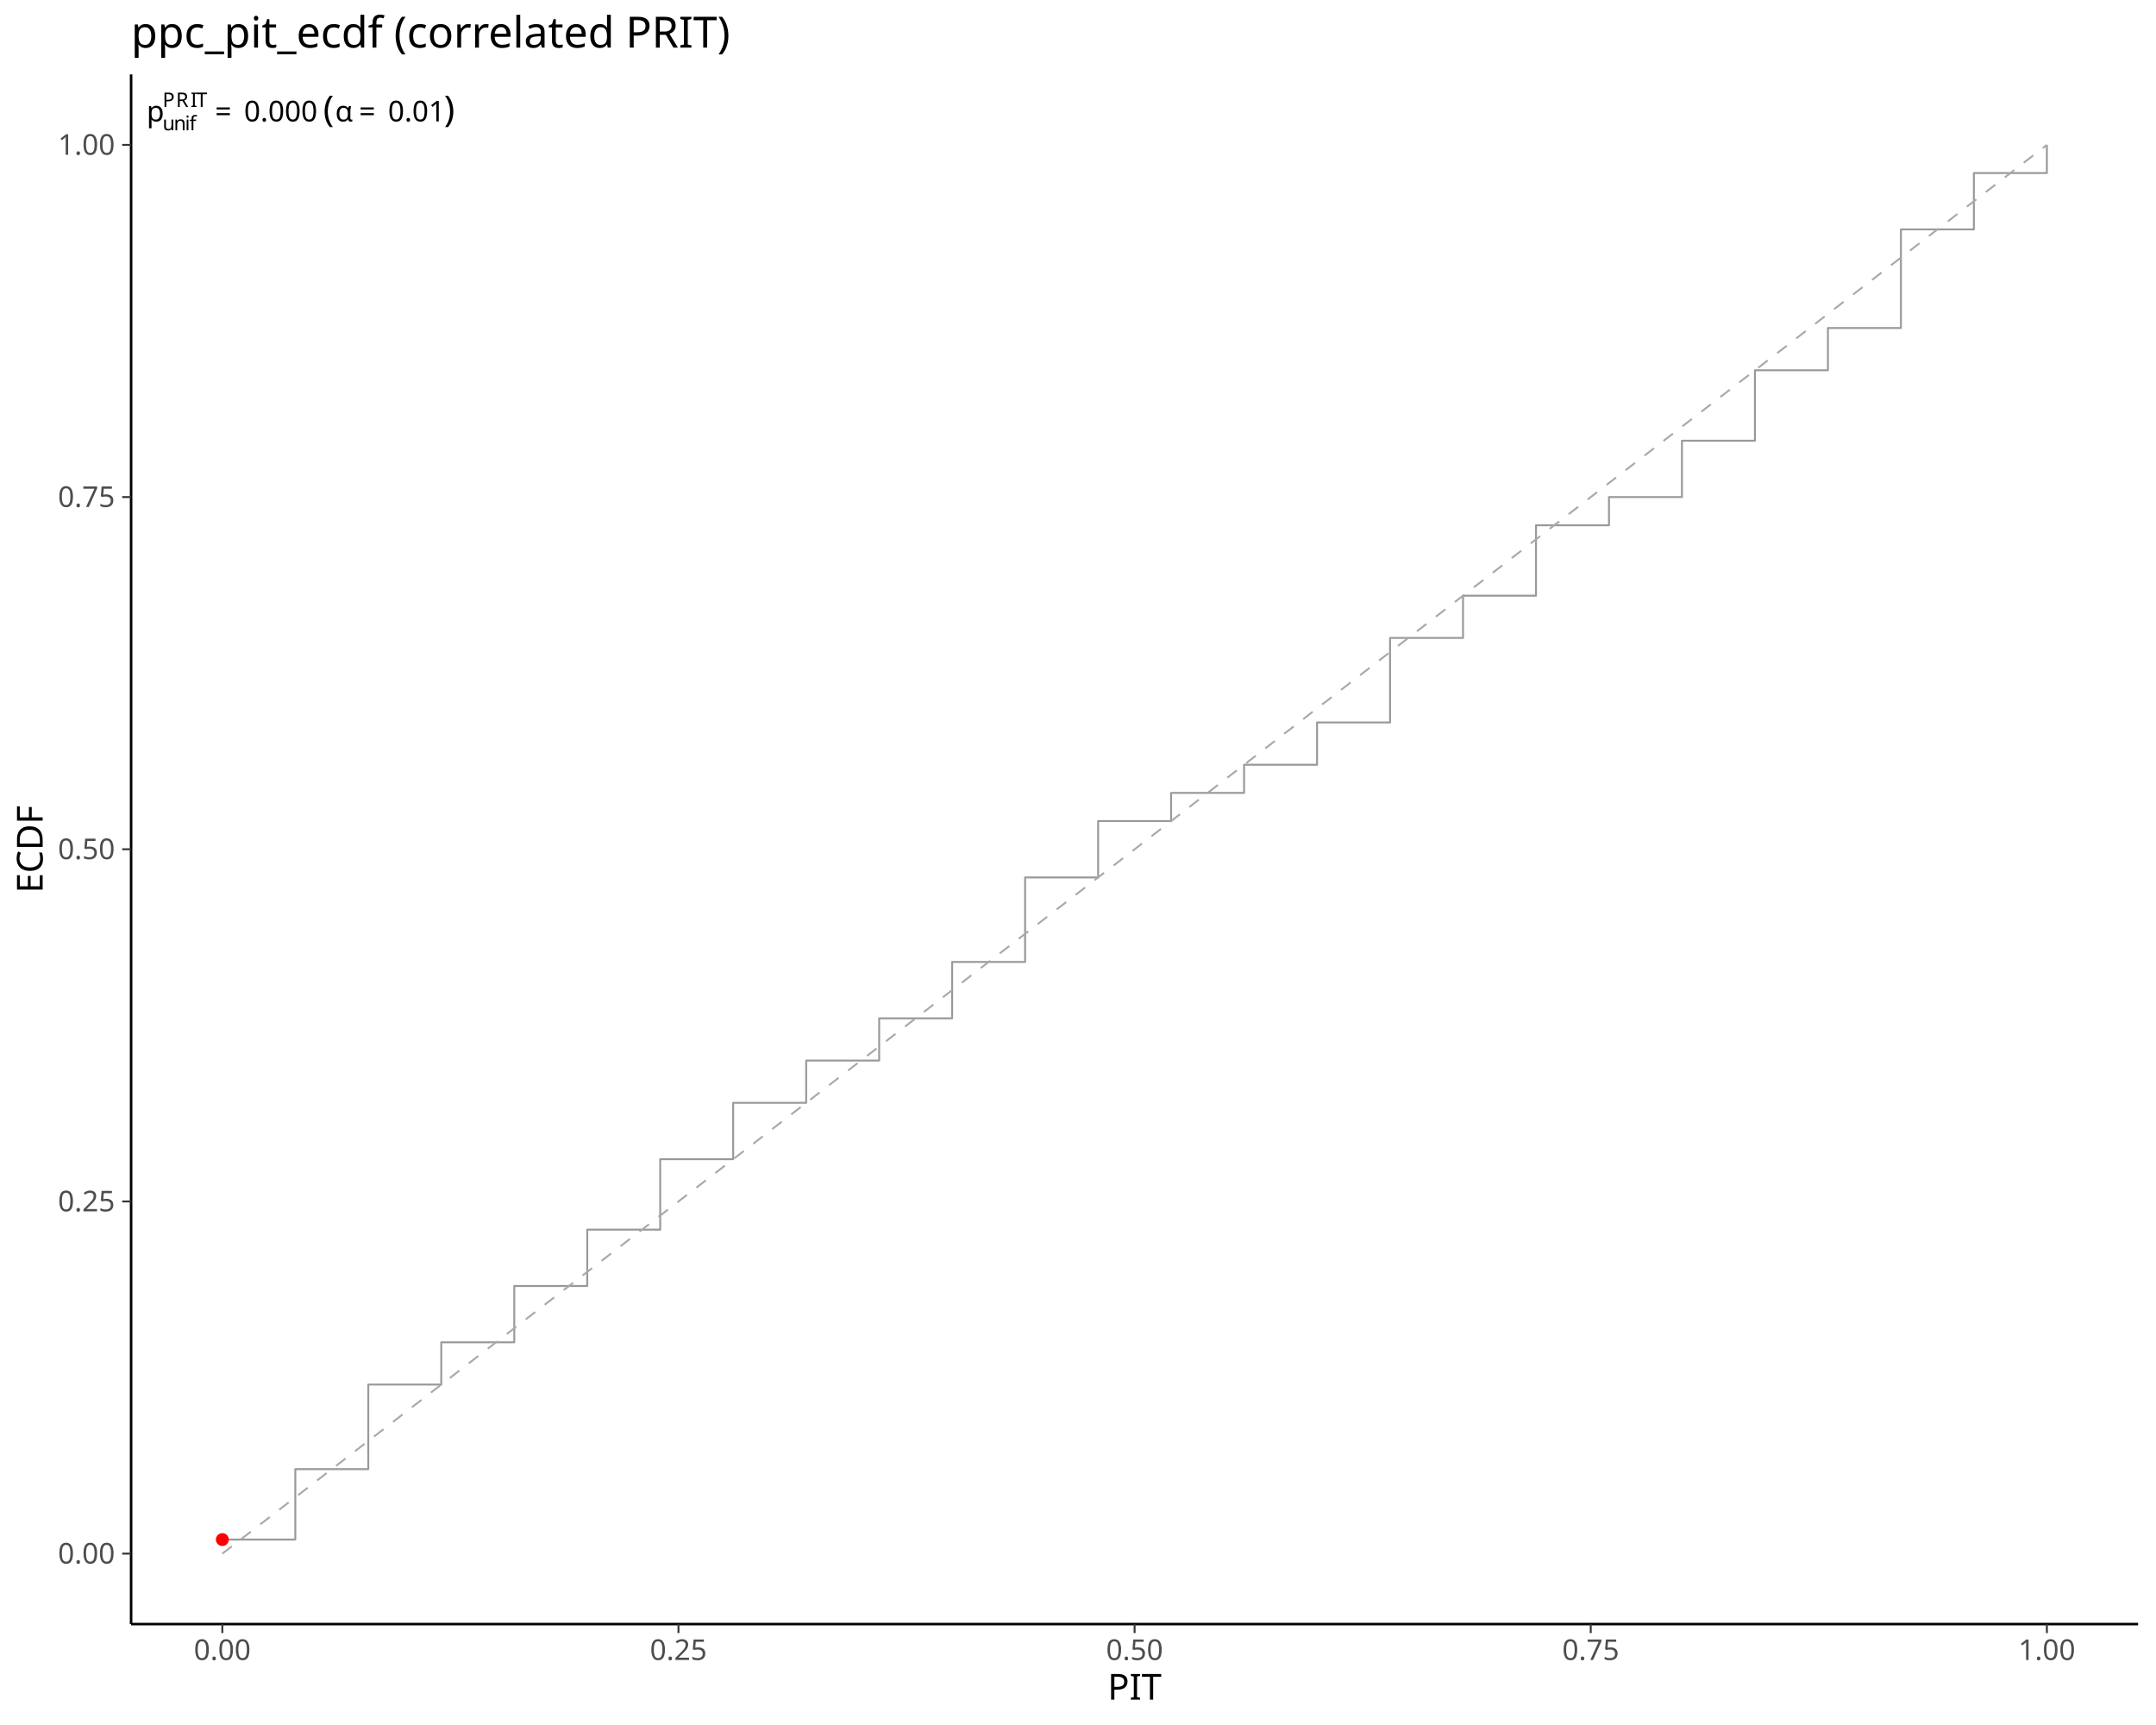
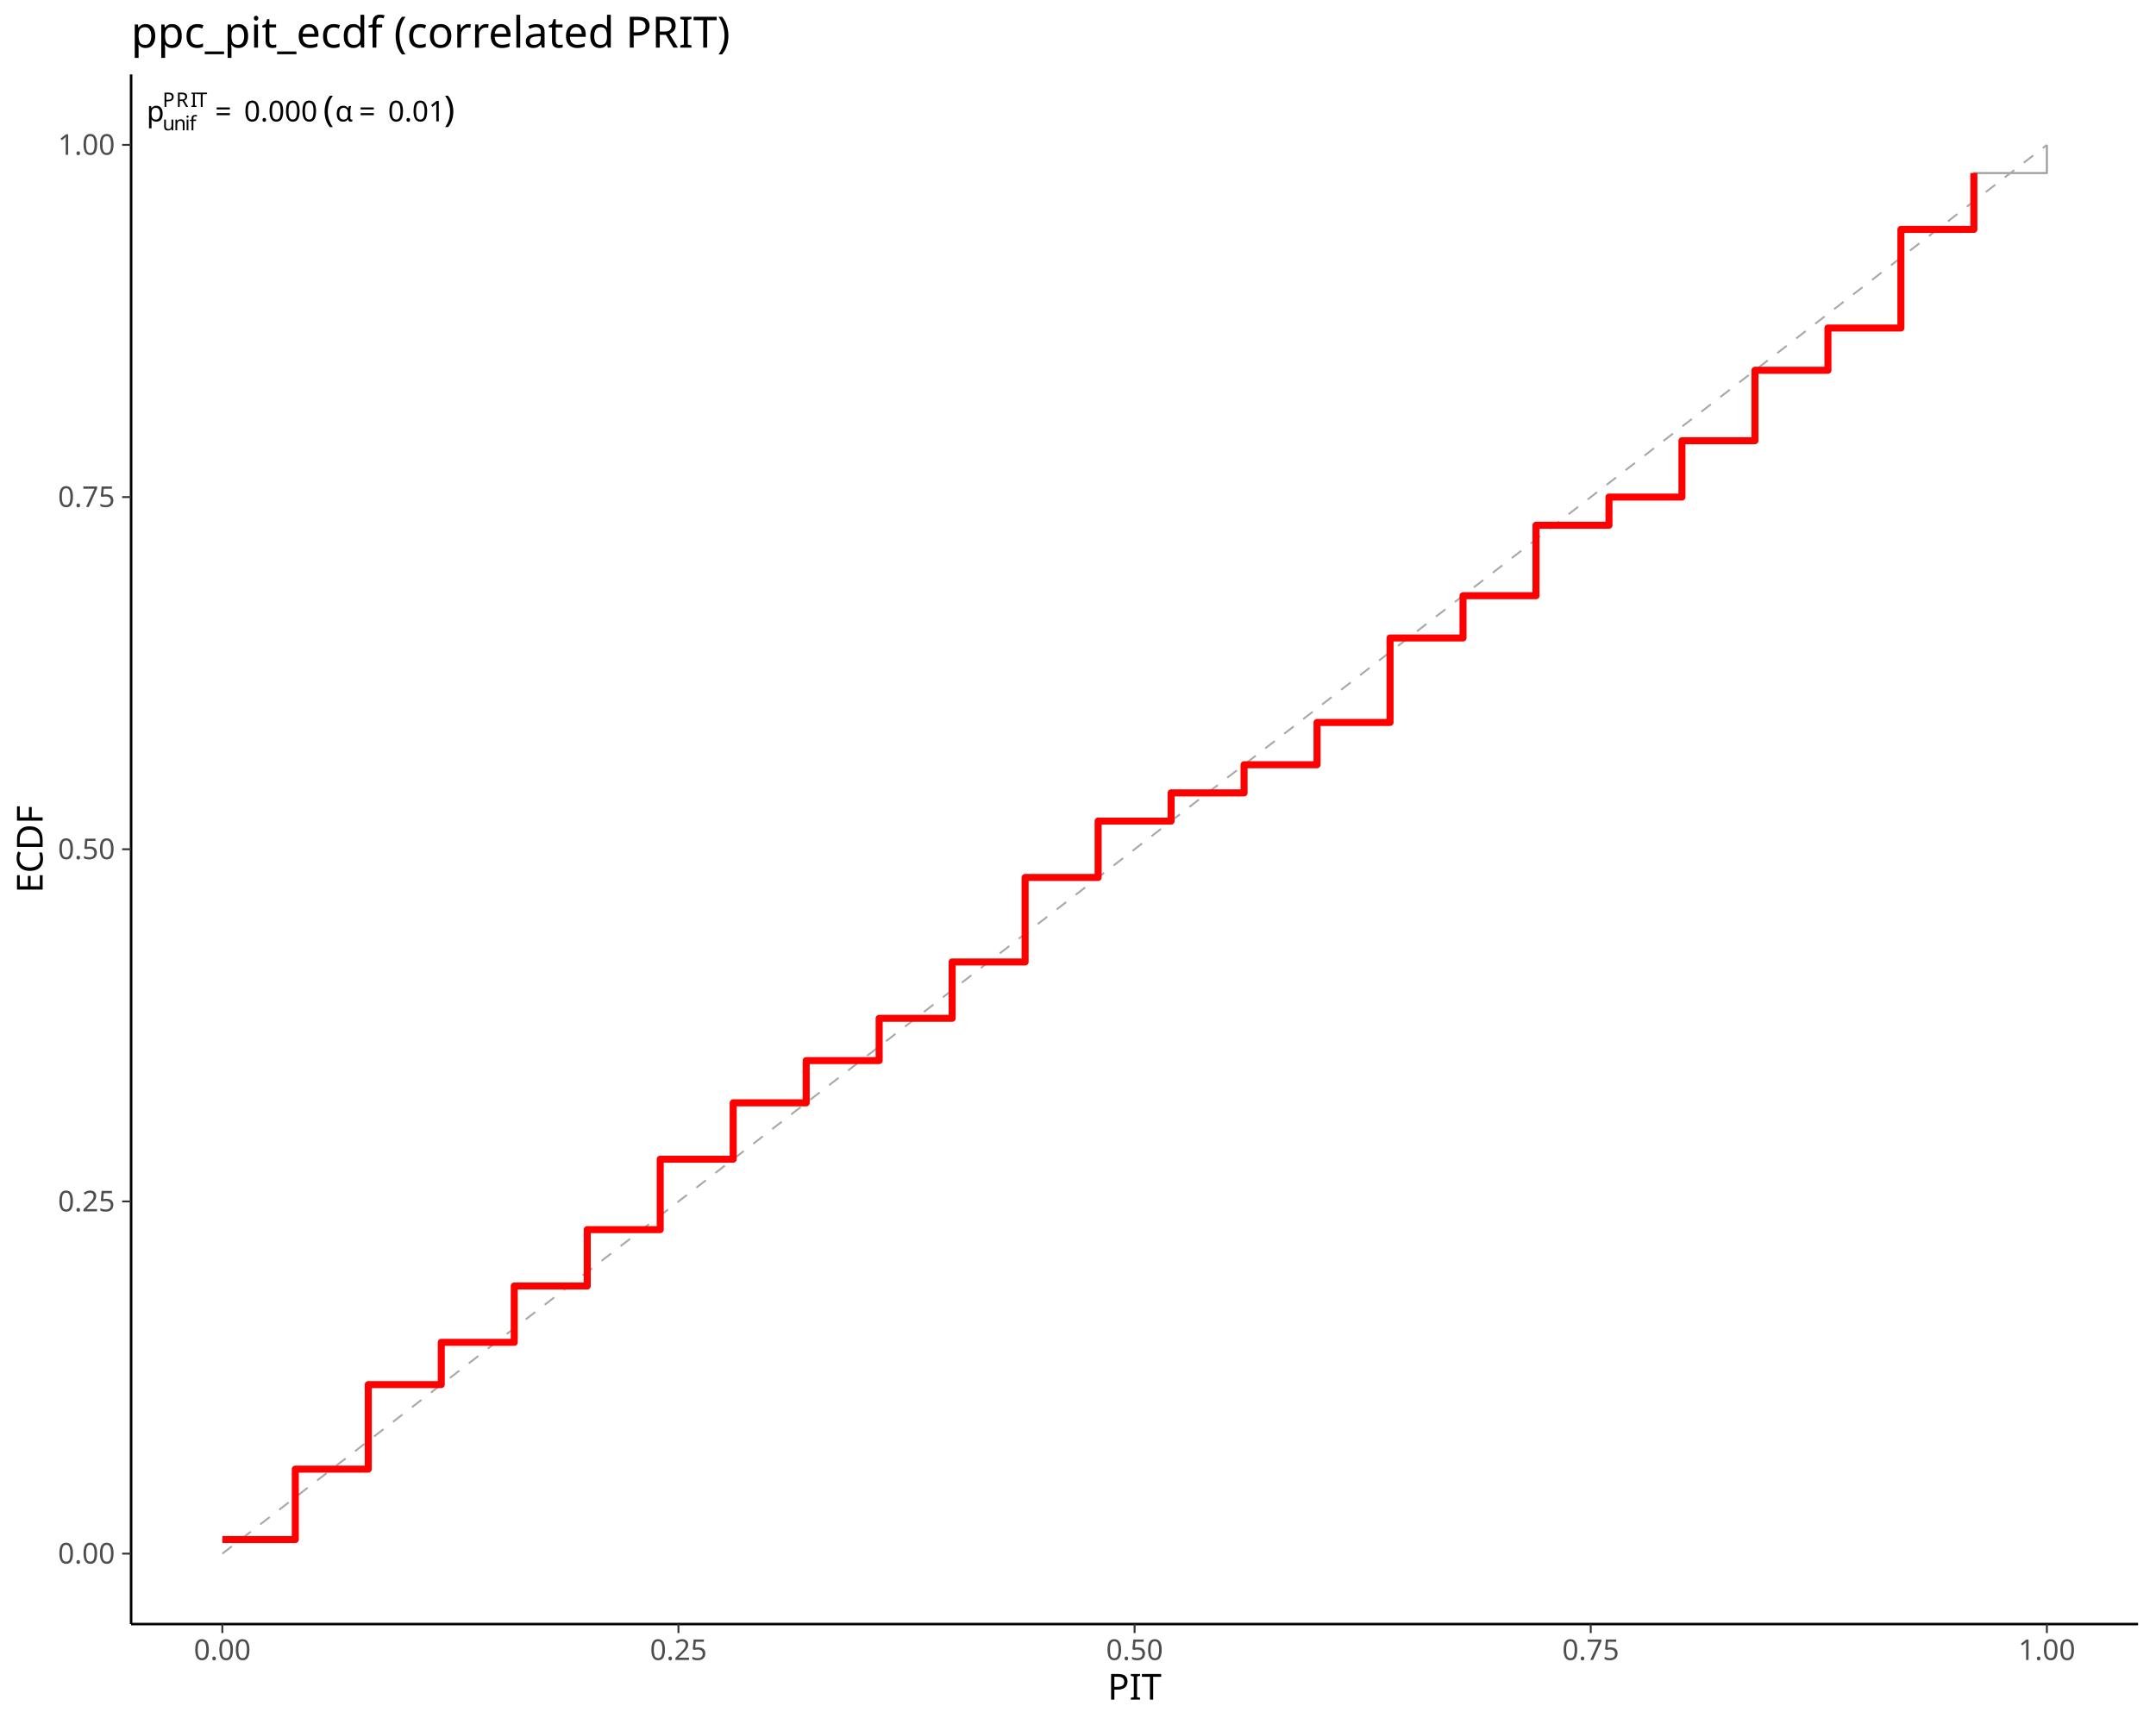
<svg xmlns="http://www.w3.org/2000/svg" class="svglite" data-engine-version="2.0" width="720.00pt" height="576.00pt" viewBox="0 0 720.00 576.00">
  <defs>
    <style type="text/css">
    .svglite line, .svglite polyline, .svglite polygon, .svglite path, .svglite rect, .svglite circle {
      fill: none;
      stroke: #000000;
      stroke-linecap: round;
      stroke-linejoin: round;
      stroke-miterlimit: 10.00;
    }
  </style>
  </defs>
  <rect width="100%" height="100%" style="stroke: none; fill: #FFFFFF;" />
  <defs>
    <clipPath id="cpMC4wMHw3MjAuMDB8MC4wMHw1NzYuMDA=">
      <rect x="0.00" y="0.00" width="720.00" height="576.00" />
    </clipPath>
  </defs>
  <g clip-path="url(#cpMC4wMHw3MjAuMDB8MC4wMHw1NzYuMDA=)">
</g>
  <defs>
    <clipPath id="cpNDMuNzh8NzE0LjAyfDI0Ljg1fDU0Mi4zMA==">
      <rect x="43.78" y="24.85" width="670.24" height="517.45" />
    </clipPath>
  </defs>
  <g clip-path="url(#cpNDMuNzh8NzE0LjAyfDI0Ljg1fDU0Mi4zMA==)">
    <polyline points="74.25,514.08 98.62,514.08 98.62,490.56 122.99,490.56 122.99,462.33 147.36,462.33 147.36,448.22 171.74,448.22 171.74,429.41 196.11,429.41 196.11,410.59 220.48,410.59 220.48,387.07 244.85,387.07 244.85,368.25 269.23,368.25 269.23,354.14 293.60,354.14 293.60,340.03 317.97,340.03 317.97,321.21 342.34,321.21 342.34,292.99 366.72,292.99 366.72,274.17 391.09,274.17 391.09,264.76 415.46,264.76 415.46,255.36 439.83,255.36 439.83,241.24 464.21,241.24 464.21,213.02 488.58,213.02 488.58,198.91 512.95,198.91 512.95,175.39 537.32,175.39 537.32,165.98 561.69,165.98 561.69,147.16 586.07,147.16 586.07,123.64 610.44,123.64 610.44,109.53 634.81,109.53 634.81,76.60 659.18,76.60 659.18,57.78 683.56,57.78 683.56,48.38 " style="stroke-width: 0.64; stroke: #999999; stroke-linecap: butt;" />
    <line x1="74.25" y1="518.78" x2="683.56" y2="48.38" style="stroke-width: 0.64; stroke: #A9A9A9; stroke-dasharray: 4.00,4.00; stroke-linecap: butt;" />
-     <circle cx="74.25" cy="514.08" r="1.77" style="stroke-width: 0.77; stroke: #FF0000; fill: #FF0000;" />
+     <polyline points="74.25,514.08 98.62,514.08 98.62,490.56 122.99,490.56 122.99,462.33 147.36,462.33 147.36,448.22 171.74,448.22 171.74,429.41 196.11,429.41 196.11,410.59 220.48,410.59 220.48,387.07 244.85,387.07 244.85,368.25 269.23,368.25 269.23,354.14 293.60,354.14 293.60,340.03 317.97,340.03 317.97,321.21 342.34,321.21 342.34,292.99 366.72,292.99 366.72,274.17 391.09,274.17 391.09,264.76 415.46,264.76 415.46,255.36 439.83,255.36 439.83,241.24 464.21,241.24 464.21,213.02 488.58,213.02 488.58,198.91 512.95,198.91 512.95,175.39 537.32,175.39 537.32,165.98 561.69,165.98 561.69,147.16 586.07,147.16 586.07,123.64 610.44,123.64 610.44,109.53 634.81,109.53 634.81,76.60 659.18,76.60 659.18,57.78 " style="stroke-width: 2.35; stroke: #FF0000; stroke-linecap: butt;" />
    <text x="48.95" y="40.54" style="font-size: 9.60px; font-family: sans;" textLength="5.34px" lengthAdjust="spacingAndGlyphs">p</text>
    <text x="54.29" y="43.51" style="font-size: 6.72px; font-family: sans;" textLength="3.74px" lengthAdjust="spacingAndGlyphs">u</text>
    <text x="58.02" y="43.51" style="font-size: 6.72px; font-family: sans;" textLength="3.74px" lengthAdjust="spacingAndGlyphs">n</text>
    <text x="61.76" y="43.51" style="font-size: 6.72px; font-family: sans;" textLength="1.49px" lengthAdjust="spacingAndGlyphs">i</text>
    <text x="63.25" y="43.51" style="font-size: 6.72px; font-family: sans;" textLength="1.87px" lengthAdjust="spacingAndGlyphs">f</text>
    <text x="54.29" y="35.72" style="font-size: 6.72px; font-family: sans;" textLength="4.48px" lengthAdjust="spacingAndGlyphs">P</text>
    <text x="58.77" y="35.72" style="font-size: 6.72px; font-family: sans;" textLength="4.85px" lengthAdjust="spacingAndGlyphs">R</text>
    <text x="63.62" y="35.72" style="font-size: 6.72px; font-family: sans;" textLength="1.87px" lengthAdjust="spacingAndGlyphs">I</text>
    <text x="65.49" y="35.72" style="font-size: 6.72px; font-family: sans;" textLength="4.10px" lengthAdjust="spacingAndGlyphs">T</text>
    <text x="71.82" y="40.54" style="font-size: 9.60px; font-family: sans;" textLength="7.45px" lengthAdjust="spacingAndGlyphs">=</text>
    <text x="81.49" y="40.54" style="font-size: 9.60px; font-family: sans;" textLength="24.02px" lengthAdjust="spacingAndGlyphs">0.000</text>
    <text x="105.52" y="40.54" style="font-size: 9.60px; font-family: sans;" textLength="2.40px" lengthAdjust="spacingAndGlyphs"> </text>
    <text x="107.92" y="40.54" style="font-size: 12.00px; font-family: sans;" textLength="4.00px" lengthAdjust="spacingAndGlyphs">(</text>
    <text x="111.92" y="40.54" style="font-size: 9.60px; font-family: sans;" textLength="5.76px" lengthAdjust="spacingAndGlyphs">α</text>
    <text x="119.90" y="40.54" style="font-size: 9.60px; font-family: sans;" textLength="7.45px" lengthAdjust="spacingAndGlyphs">=</text>
    <text x="129.57" y="40.54" style="font-size: 9.60px; font-family: sans;" textLength="18.69px" lengthAdjust="spacingAndGlyphs">0.01</text>
    <text x="148.26" y="40.54" style="font-size: 12.00px; font-family: sans;" textLength="3.99px" lengthAdjust="spacingAndGlyphs">)</text>
  </g>
  <g clip-path="url(#cpMC4wMHw3MjAuMDB8MC4wMHw1NzYuMDA=)">
    <polyline points="43.78,542.30 43.78,24.85 " style="stroke-width: 0.85; stroke-linecap: butt;" />
    <text x="38.40" y="522.09" text-anchor="end" style="font-size: 9.60px; fill: #4D4D4D; font-family: sans;" textLength="18.69px" lengthAdjust="spacingAndGlyphs">0.00</text>
    <text x="38.40" y="404.49" text-anchor="end" style="font-size: 9.60px; fill: #4D4D4D; font-family: sans;" textLength="18.69px" lengthAdjust="spacingAndGlyphs">0.25</text>
    <text x="38.40" y="286.88" text-anchor="end" style="font-size: 9.60px; fill: #4D4D4D; font-family: sans;" textLength="18.69px" lengthAdjust="spacingAndGlyphs">0.50</text>
    <text x="38.40" y="169.28" text-anchor="end" style="font-size: 9.60px; fill: #4D4D4D; font-family: sans;" textLength="18.69px" lengthAdjust="spacingAndGlyphs">0.75</text>
    <text x="38.40" y="51.68" text-anchor="end" style="font-size: 9.60px; fill: #4D4D4D; font-family: sans;" textLength="18.69px" lengthAdjust="spacingAndGlyphs">1.00</text>
    <polyline points="40.79,518.78 43.78,518.78 " style="stroke-width: 0.64; stroke: #333333; stroke-linecap: butt;" />
    <polyline points="40.79,401.18 43.78,401.18 " style="stroke-width: 0.64; stroke: #333333; stroke-linecap: butt;" />
    <polyline points="40.79,283.58 43.78,283.58 " style="stroke-width: 0.64; stroke: #333333; stroke-linecap: butt;" />
    <polyline points="40.79,165.98 43.78,165.98 " style="stroke-width: 0.64; stroke: #333333; stroke-linecap: butt;" />
    <polyline points="40.79,48.38 43.78,48.38 " style="stroke-width: 0.64; stroke: #333333; stroke-linecap: butt;" />
    <polyline points="43.78,542.30 714.02,542.30 " style="stroke-width: 0.85; stroke-linecap: butt;" />
    <polyline points="74.25,545.29 74.25,542.30 " style="stroke-width: 0.64; stroke: #333333; stroke-linecap: butt;" />
    <polyline points="226.57,545.29 226.57,542.30 " style="stroke-width: 0.64; stroke: #333333; stroke-linecap: butt;" />
    <polyline points="378.90,545.29 378.90,542.30 " style="stroke-width: 0.64; stroke: #333333; stroke-linecap: butt;" />
    <polyline points="531.23,545.29 531.23,542.30 " style="stroke-width: 0.64; stroke: #333333; stroke-linecap: butt;" />
    <polyline points="683.56,545.29 683.56,542.30 " style="stroke-width: 0.64; stroke: #333333; stroke-linecap: butt;" />
    <text x="74.25" y="554.29" text-anchor="middle" style="font-size: 9.60px; fill: #4D4D4D; font-family: sans;" textLength="18.69px" lengthAdjust="spacingAndGlyphs">0.00</text>
    <text x="226.57" y="554.29" text-anchor="middle" style="font-size: 9.60px; fill: #4D4D4D; font-family: sans;" textLength="18.69px" lengthAdjust="spacingAndGlyphs">0.25</text>
    <text x="378.90" y="554.29" text-anchor="middle" style="font-size: 9.60px; fill: #4D4D4D; font-family: sans;" textLength="18.69px" lengthAdjust="spacingAndGlyphs">0.50</text>
    <text x="531.23" y="554.29" text-anchor="middle" style="font-size: 9.60px; fill: #4D4D4D; font-family: sans;" textLength="18.69px" lengthAdjust="spacingAndGlyphs">0.75</text>
    <text x="683.56" y="554.29" text-anchor="middle" style="font-size: 9.60px; fill: #4D4D4D; font-family: sans;" textLength="18.69px" lengthAdjust="spacingAndGlyphs">1.00</text>
    <text x="378.90" y="567.53" text-anchor="middle" style="font-size: 12.00px; font-family: sans;" textLength="18.67px" lengthAdjust="spacingAndGlyphs">PIT</text>
    <text transform="translate(14.24,283.58) rotate(-90)" text-anchor="middle" style="font-size: 12.00px; font-family: sans;" textLength="32.67px" lengthAdjust="spacingAndGlyphs">ECDF</text>
    <text x="43.78" y="15.89" style="font-size: 14.40px; font-family: sans;" textLength="196.11px" lengthAdjust="spacingAndGlyphs">ppc_pit_ecdf (correlated PRIT)</text>
  </g>
</svg>
